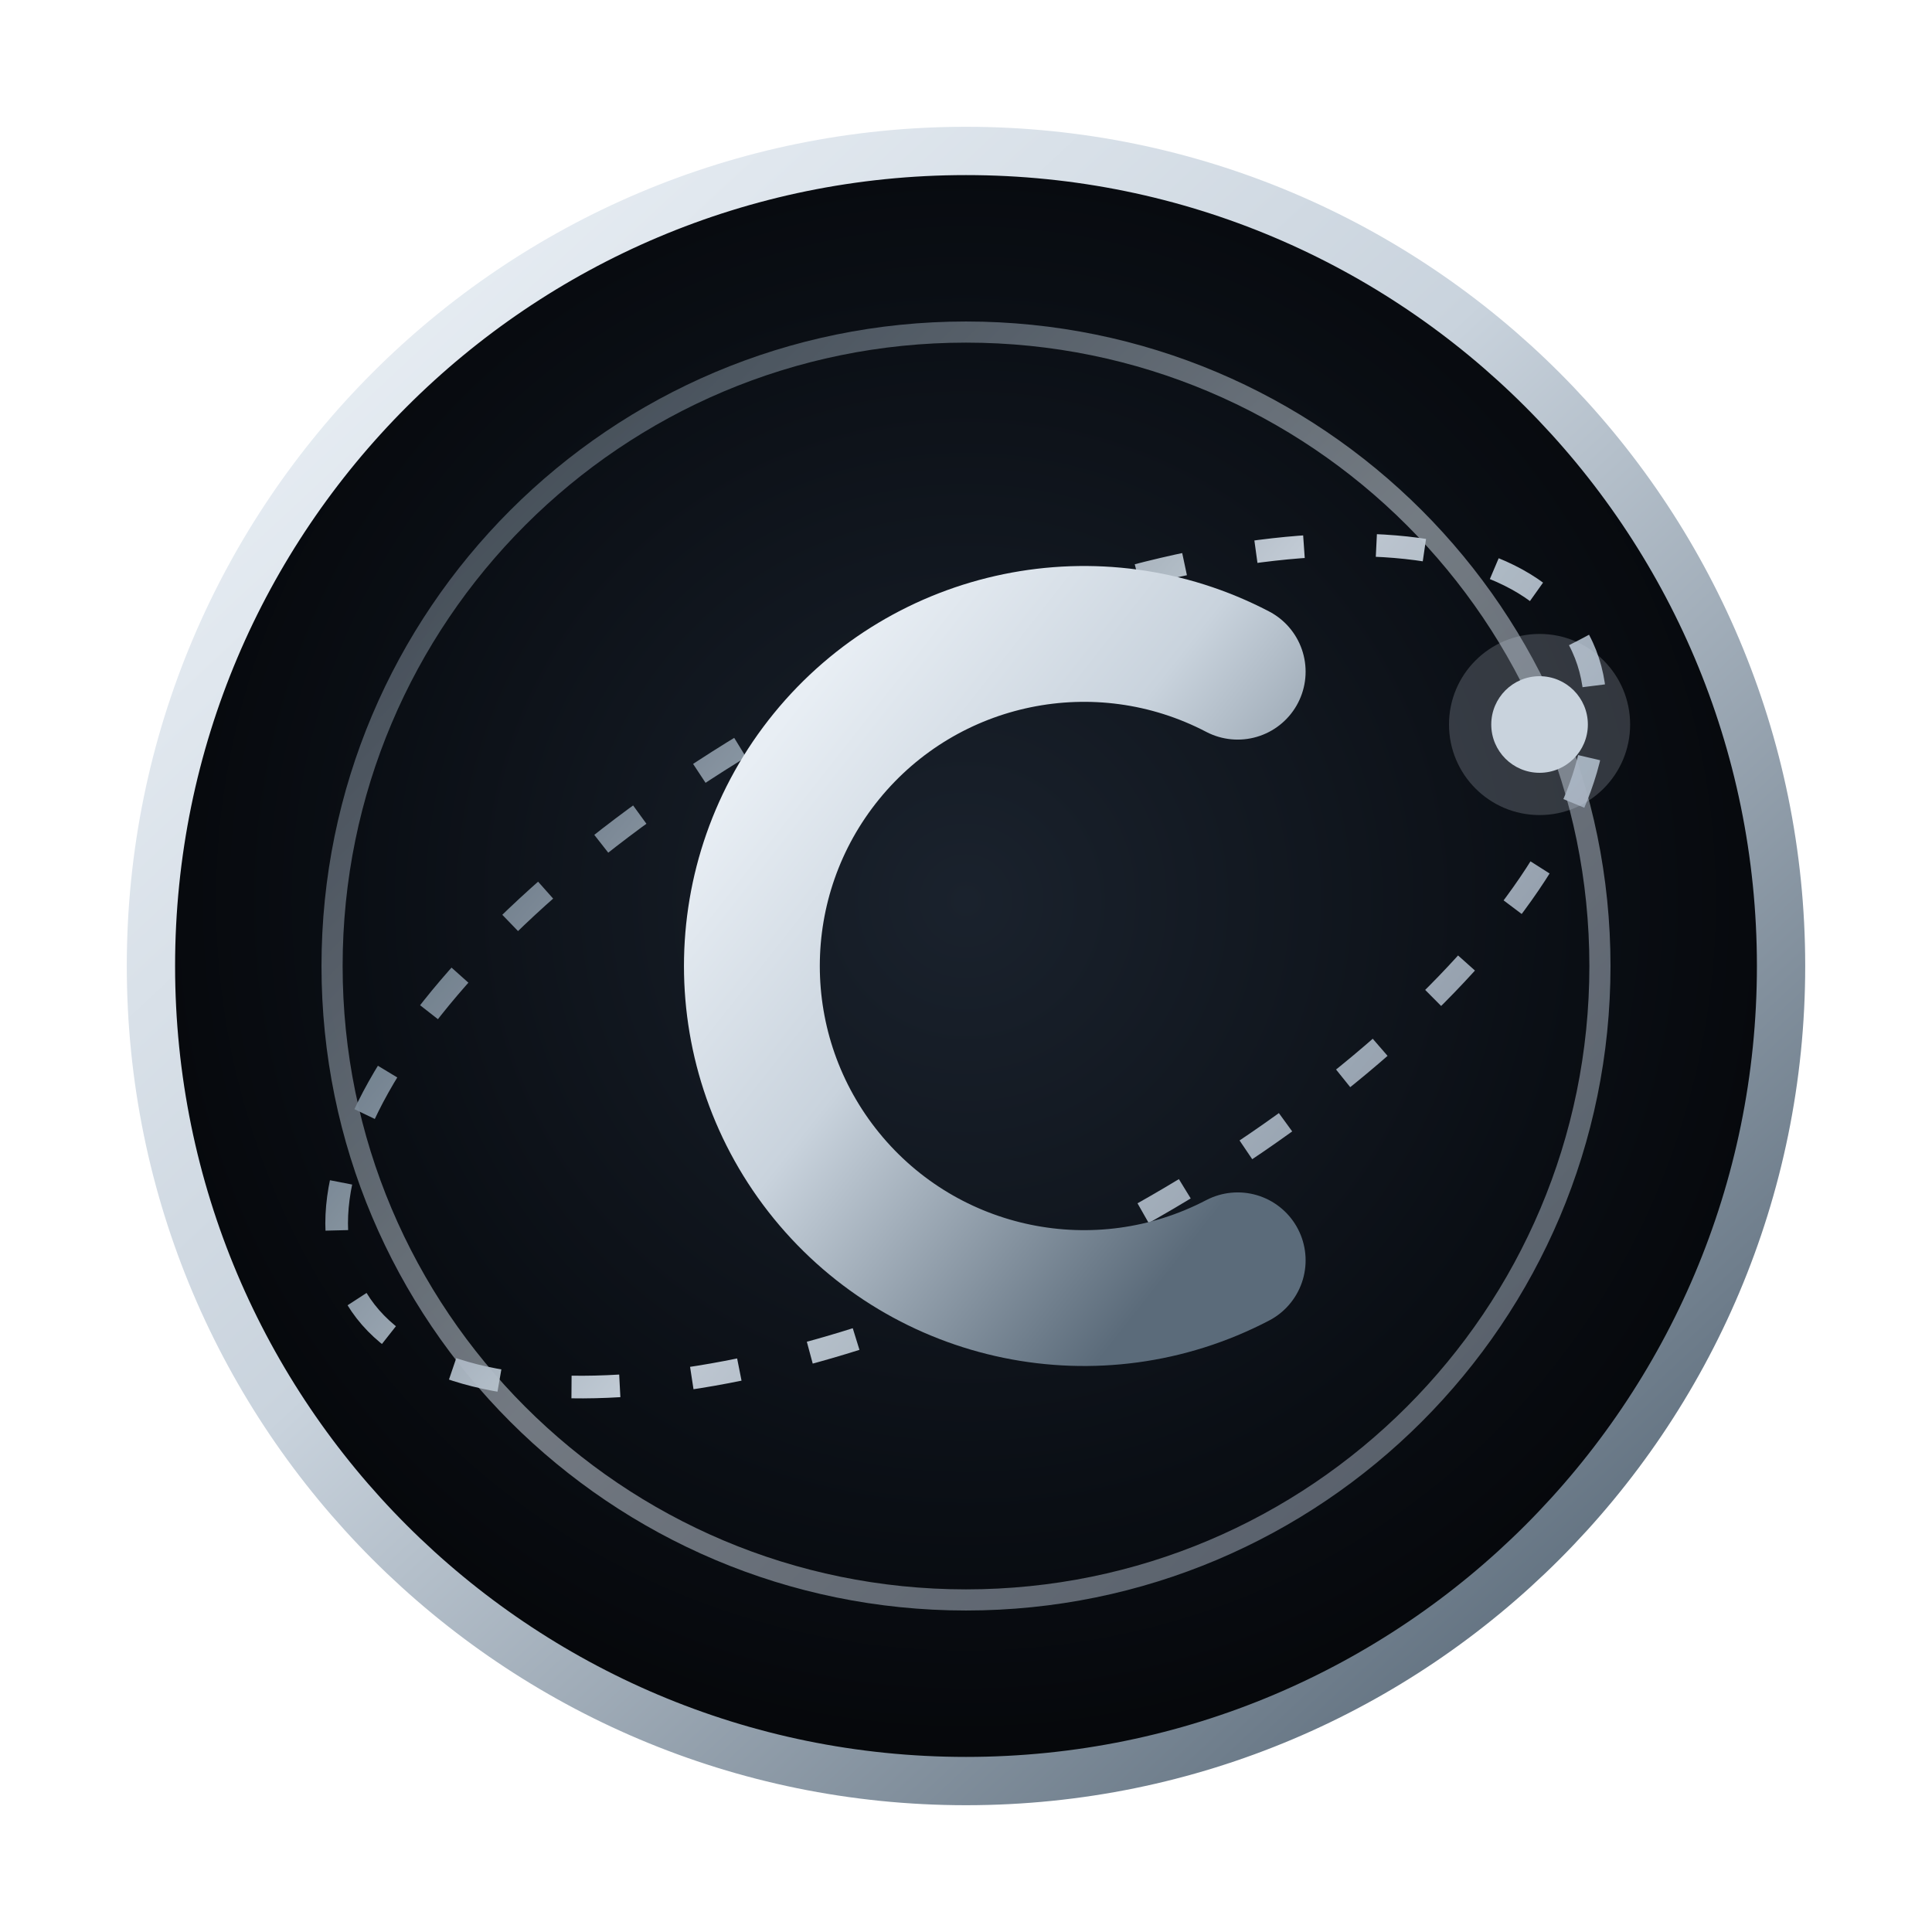
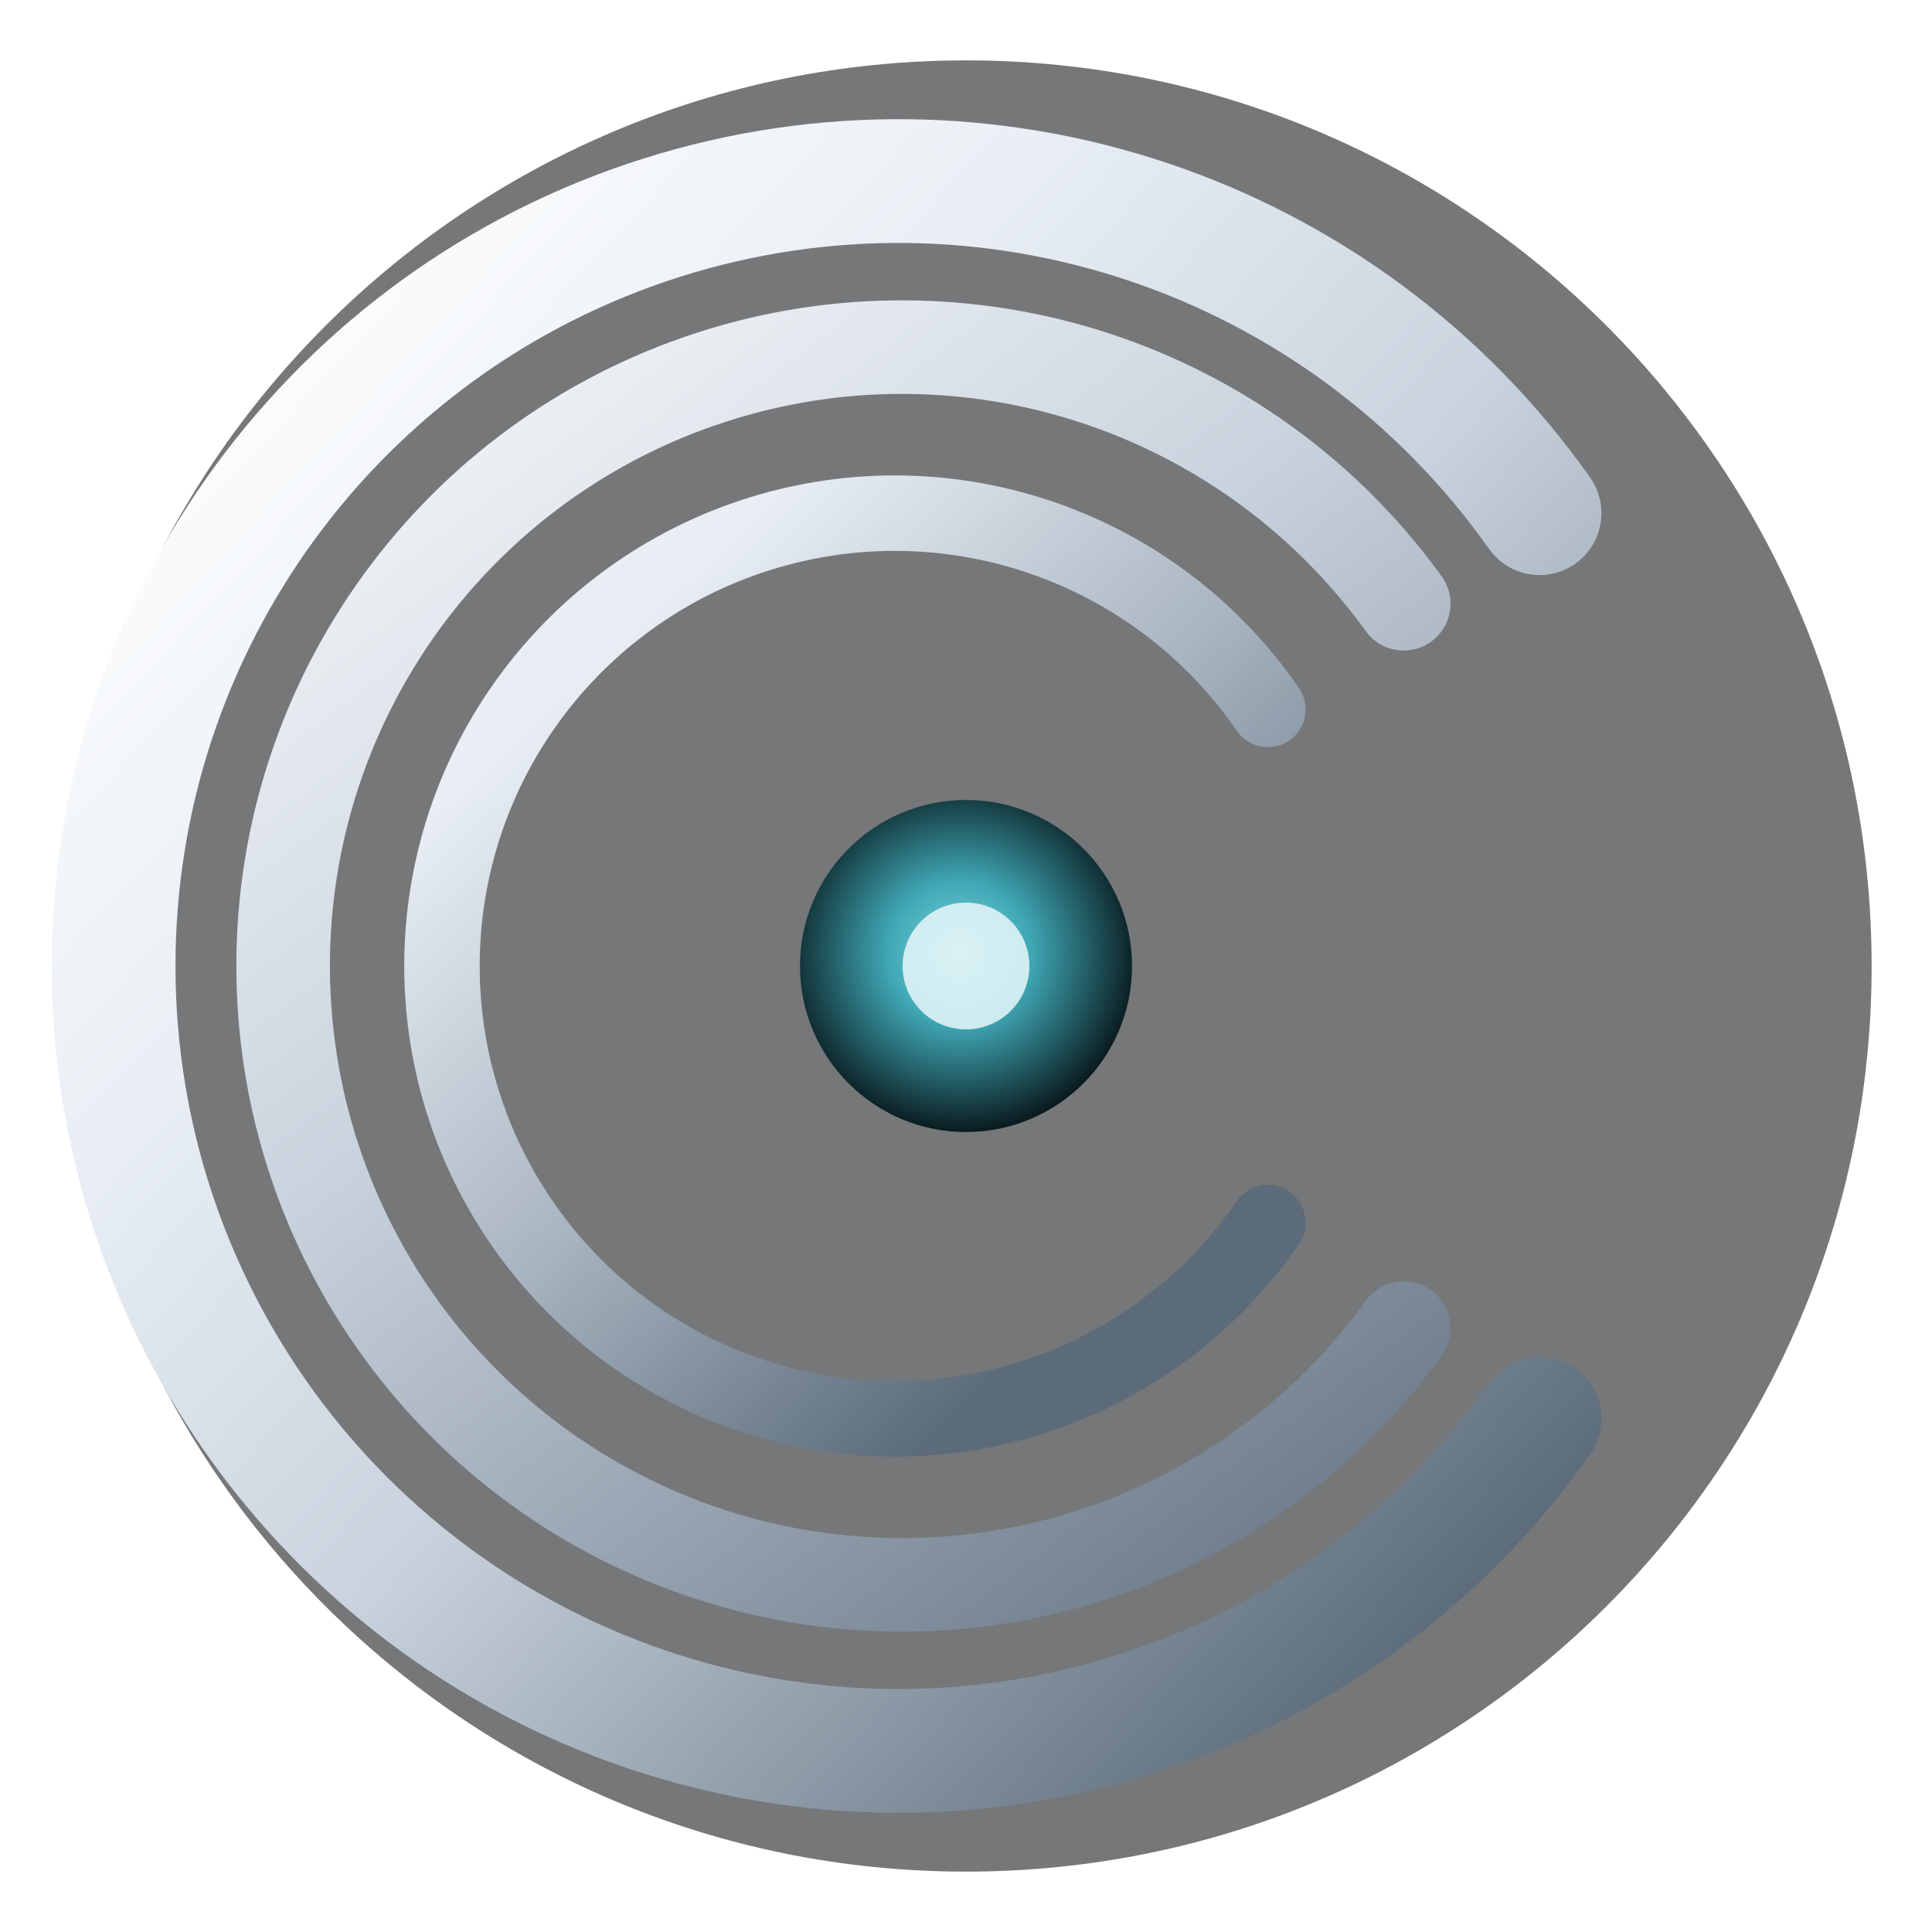
<svg xmlns="http://www.w3.org/2000/svg" viewBox="0 0 128 128" role="img" aria-label="Centropic">
  <defs>
-     <linearGradient id="cChrome" x1="12%" y1="8%" x2="90%" y2="92%">
-       <stop offset="0%" stop-color="#E8EEF4" />
-       <stop offset="42%" stop-color="#C9D3DD" />
+     <linearGradient id="cChrome" x1="8%" y1="6%" x2="92%" y2="94%">
+       <stop offset="0%" stop-color="#FFFFFF" />
+       <stop offset="28%" stop-color="#E8EEF4" />
+       <stop offset="55%" stop-color="#C9D3DD" />
      <stop offset="100%" stop-color="#5B6B7A" />
    </linearGradient>
-     <linearGradient id="cRing" x1="0%" y1="0%" x2="100%" y2="100%">
-       <stop offset="0%" stop-color="#5B6B7A" />
-       <stop offset="50%" stop-color="#C9D3DD" />
-       <stop offset="100%" stop-color="#8B98A8" />
+     <linearGradient id="cChromeMid" x1="15%" y1="0%" x2="85%" y2="100%">
+       <stop offset="0%" stop-color="#F2F5F8" />
+       <stop offset="40%" stop-color="#C9D3DD" />
+       <stop offset="100%" stop-color="#6E7C8C" />
    </linearGradient>
-     <radialGradient id="cVoid" cx="50%" cy="46%" r="54%">
-       <stop offset="0%" stop-color="#1A222D" />
-       <stop offset="70%" stop-color="#0A0E14" />
-       <stop offset="100%" stop-color="#05070A" />
+     <linearGradient id="cChromeInner" x1="20%" y1="15%" x2="80%" y2="85%">
+       <stop offset="0%" stop-color="#E8EEF4" />
+       <stop offset="50%" stop-color="#A8B4C0" />
+       <stop offset="100%" stop-color="#5B6B7A" />
+     </linearGradient>
+     <radialGradient id="cCore" cx="48%" cy="46%" r="54%">
+       <stop offset="0%" stop-color="#7FD4DE" />
+       <stop offset="40%" stop-color="#3FA8B5" />
+       <stop offset="100%" stop-color="#0A1C20" />
    </radialGradient>
  </defs>
-   <circle cx="64" cy="64" r="54" fill="url(#cVoid)" stroke="url(#cChrome)" stroke-width="3.2" />
-   <circle cx="64" cy="64" r="42" fill="none" stroke="url(#cRing)" stroke-width="1.4" opacity="0.55" />
-   <ellipse cx="64" cy="64" rx="46" ry="20" transform="rotate(-28 64 64)" fill="none" stroke="url(#cRing)" stroke-width="1.5" stroke-dasharray="3.2 4.8" opacity="0.95" />
-   <circle cx="102" cy="48" r="3.2" fill="#C9D3DD" />
-   <circle cx="102" cy="48" r="6" fill="#C9D3DD" opacity="0.22" />
-   <path d="M82 44.5 A22 22 0 1 0 82 83.5" fill="none" stroke="url(#cChrome)" stroke-width="9" stroke-linecap="round" />
+   <circle cx="64" cy="64" r="60" fill="#05070A" opacity="0.55" />
+   <path d="M102 34 A52 52 0 1 0 102 94" fill="none" stroke="url(#cChrome)" stroke-width="8.2" stroke-linecap="round" />
+   <path d="M93 40 A41 41 0 1 0 93 88" fill="none" stroke="url(#cChromeMid)" stroke-width="6.2" stroke-linecap="round" />
+   <path d="M84 47 A30 30 0 1 0 84 81" fill="none" stroke="url(#cChromeInner)" stroke-width="5" stroke-linecap="round" />
+   <circle cx="64" cy="64" r="11" fill="url(#cCore)" />
+   <circle cx="64" cy="64" r="4.2" fill="#E8F7F9" opacity="0.85" />
</svg>
